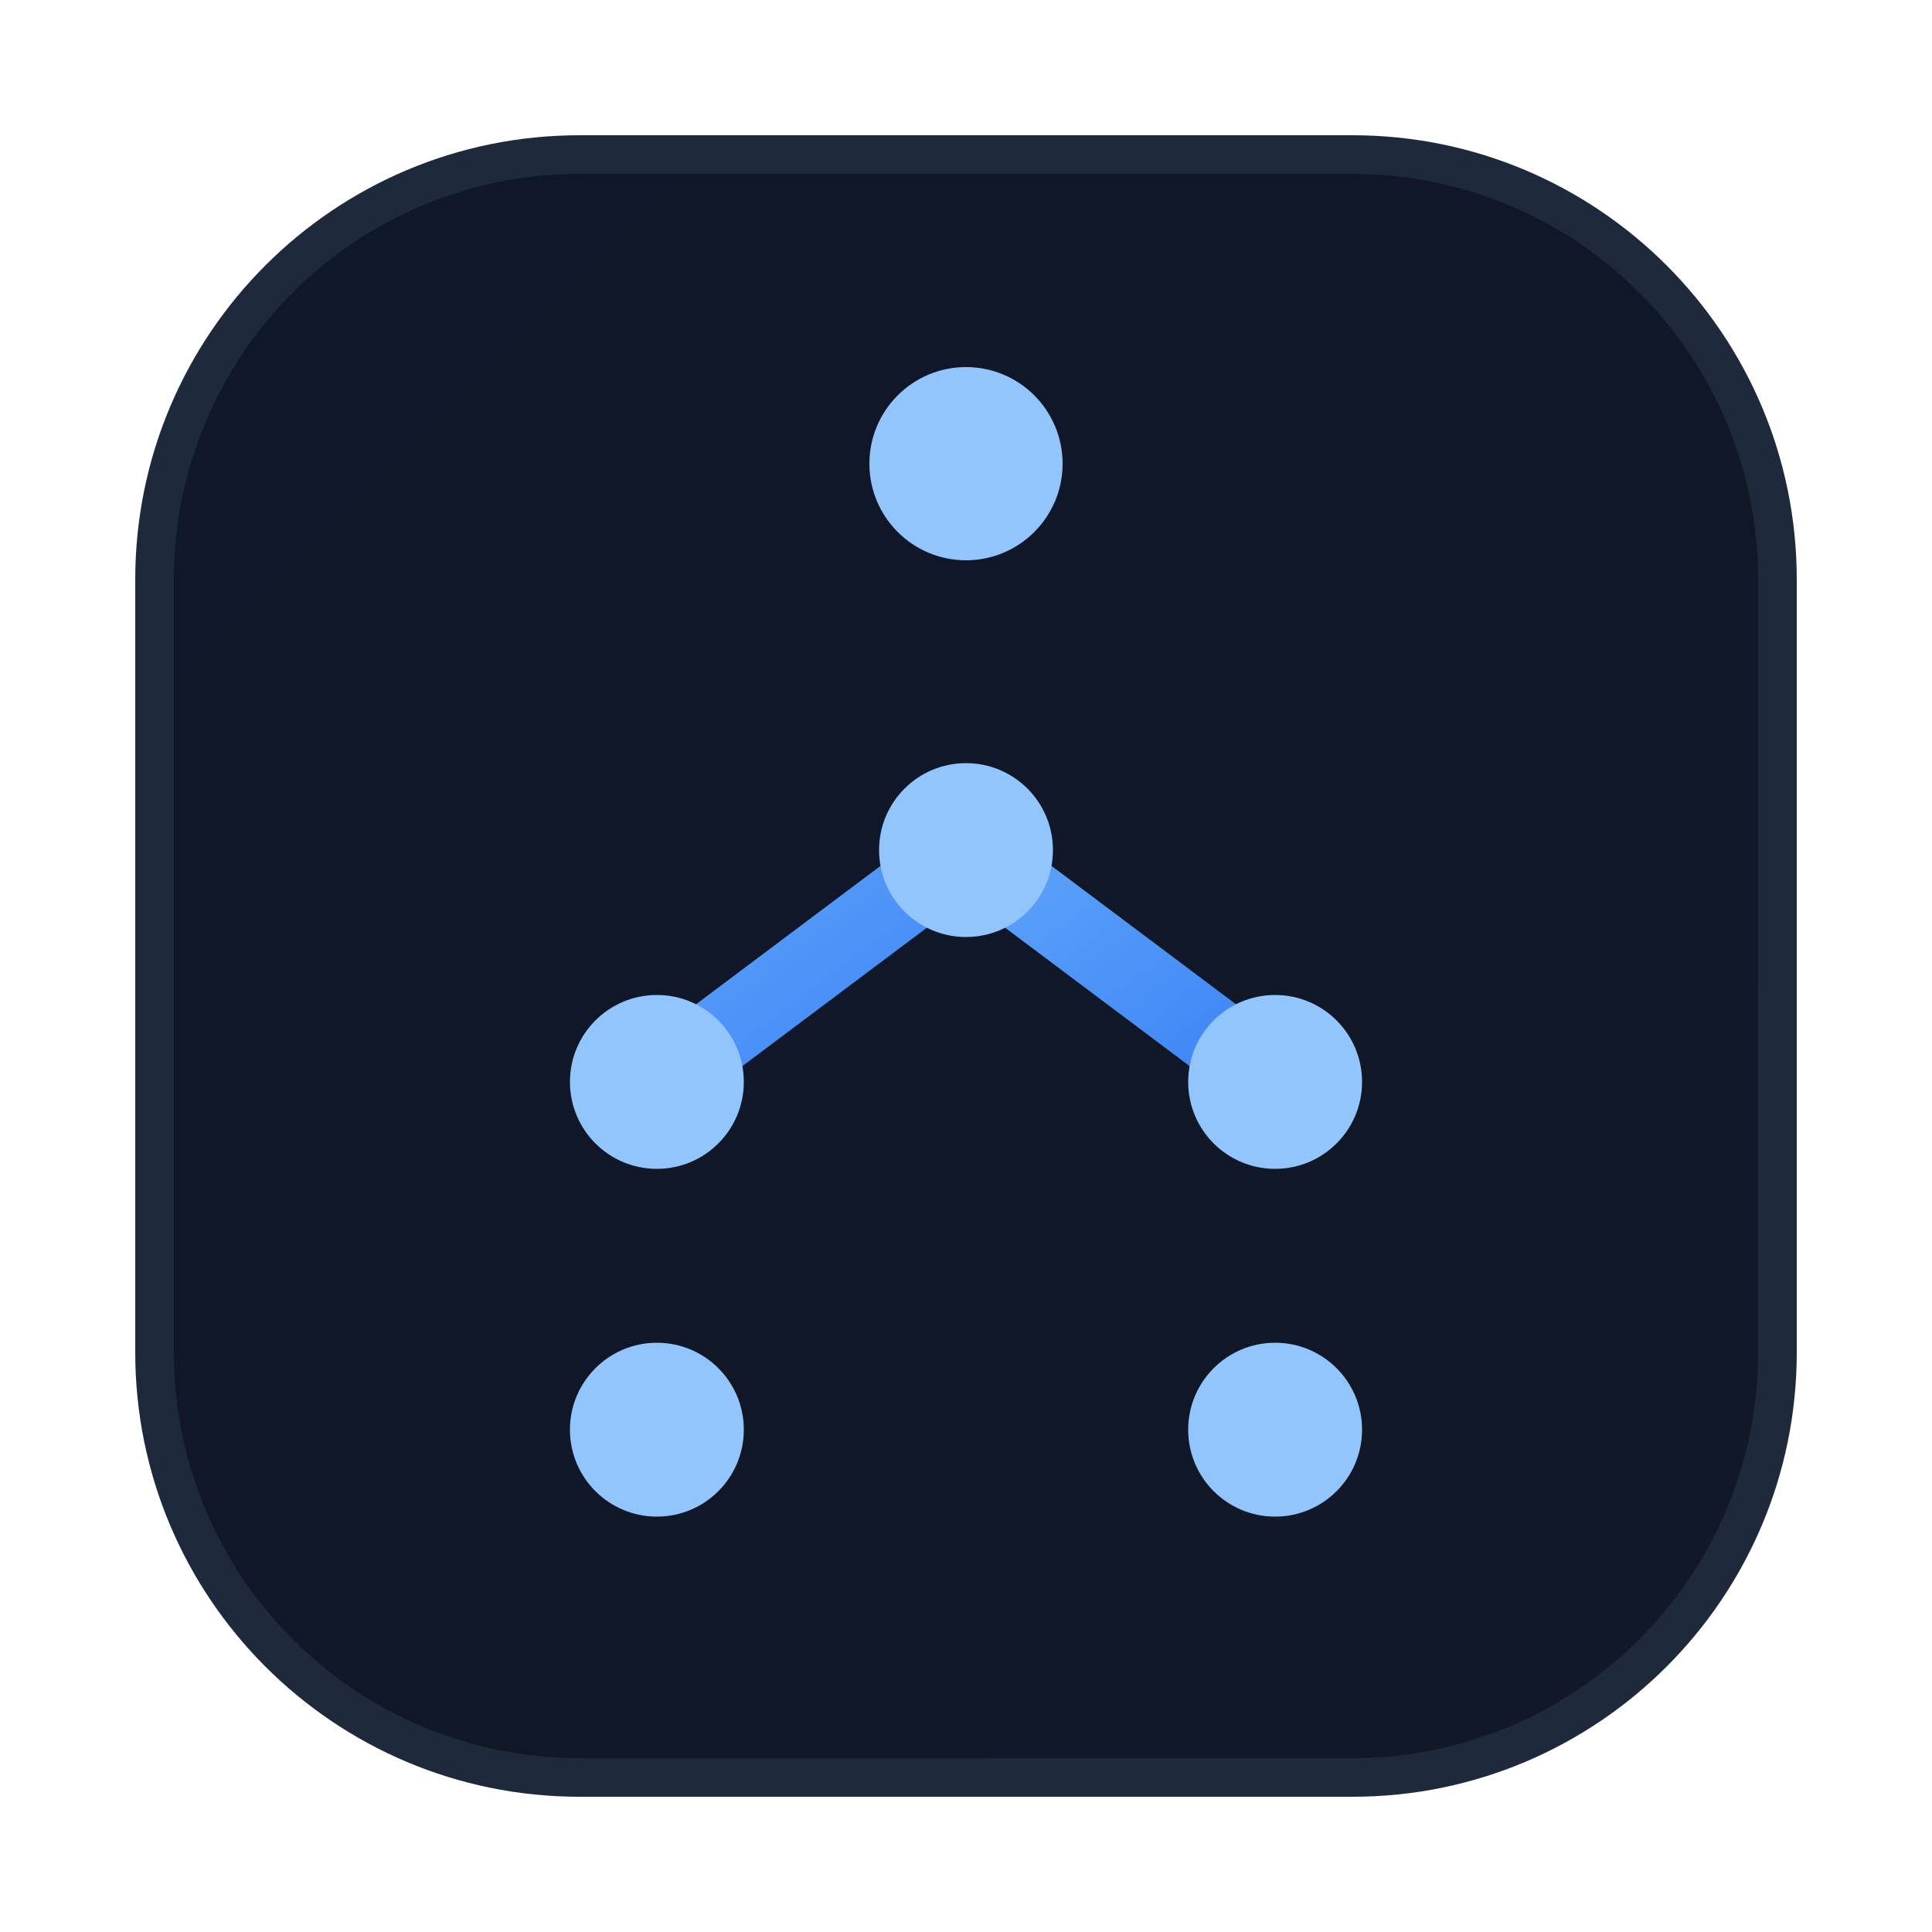
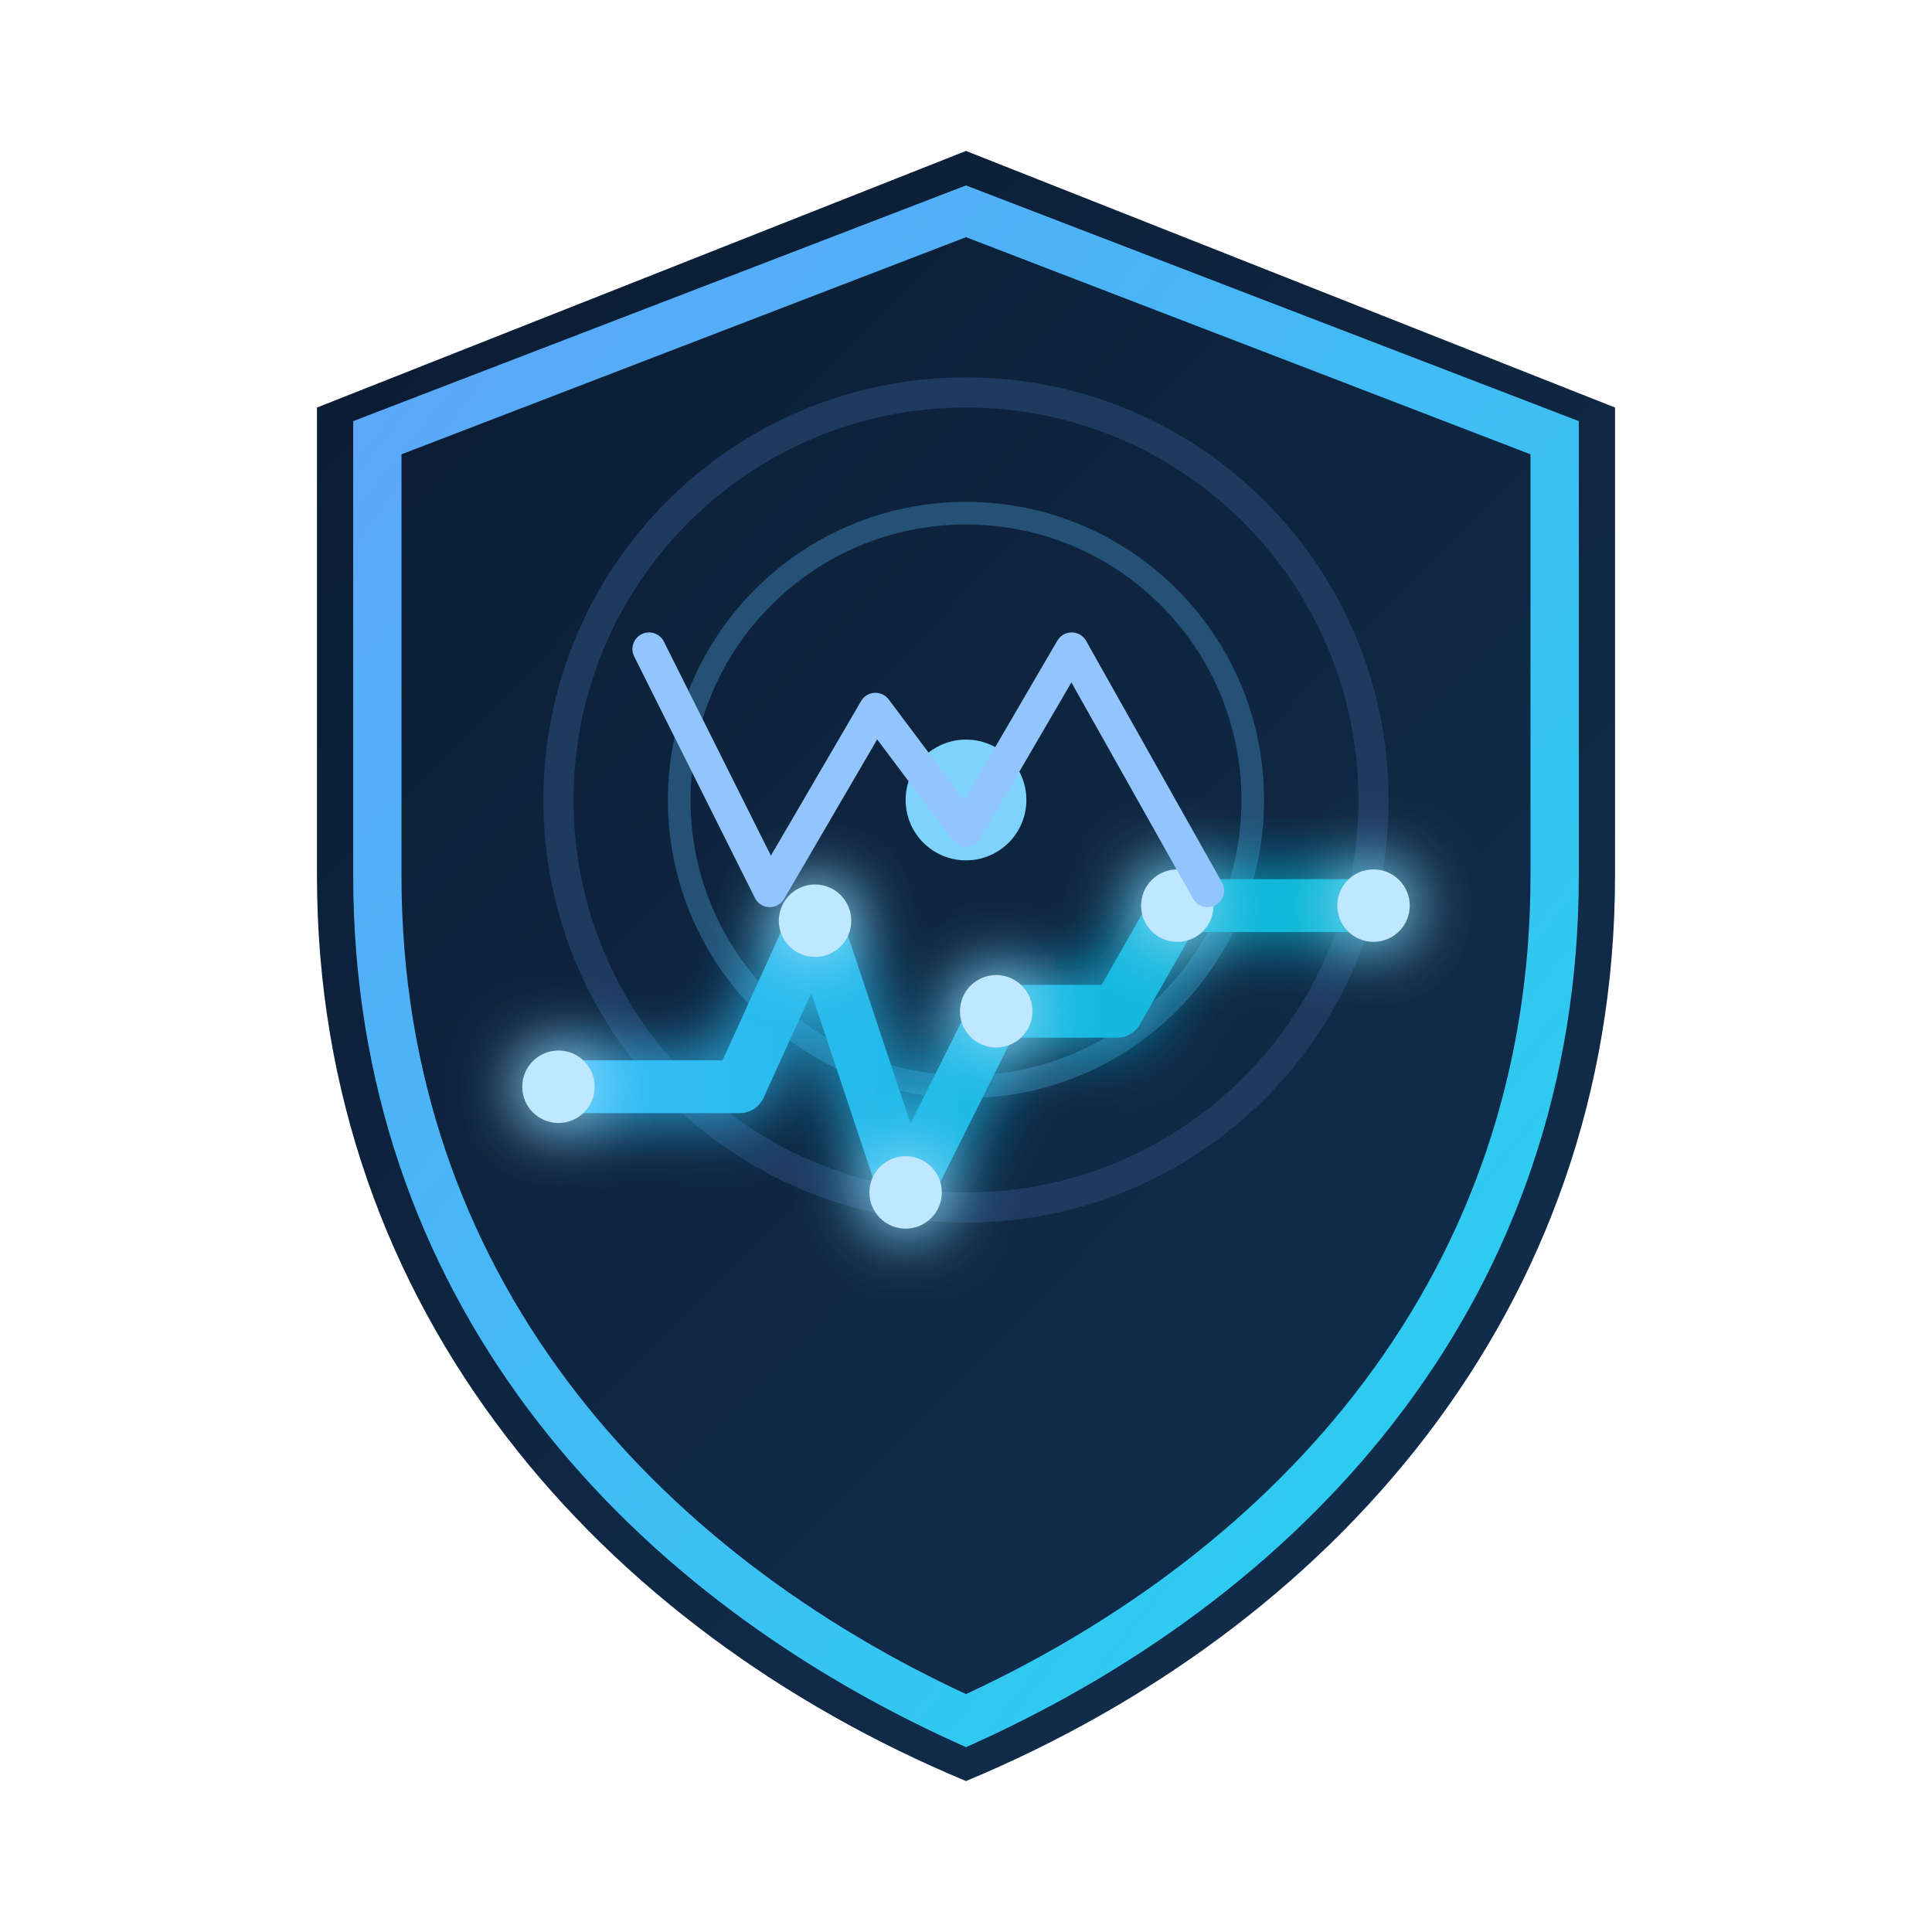
- <svg xmlns="http://www.w3.org/2000/svg" viewBox="0 0 100 100">
+ <svg xmlns="http://www.w3.org/2000/svg" viewBox="0 0 128 128" role="img" aria-labelledby="title desc">
  <defs>
-     <linearGradient id="bg" x1="0%" y1="0%" x2="100%" y2="100%">
-       <stop offset="0%" stop-color="#0F172A" />
-       <stop offset="100%" stop-color="#111827" />
+     <linearGradient id="bg" x1="10%" y1="0%" x2="90%" y2="100%">
+       <stop offset="0%" stop-color="#0a1c33" />
+       <stop offset="55%" stop-color="#0f2743" />
+       <stop offset="100%" stop-color="#112f4e" />
    </linearGradient>
-     <linearGradient id="accent" x1="0%" y1="0%" x2="100%" y2="100%">
-       <stop offset="0%" stop-color="#60A5FA" />
-       <stop offset="100%" stop-color="#3B82F6" />
+     <linearGradient id="rim" x1="0%" y1="0%" x2="100%" y2="100%">
+       <stop offset="0%" stop-color="#60a5fa" />
+       <stop offset="100%" stop-color="#22d3ee" />
    </linearGradient>
+     <linearGradient id="pulse" x1="0%" y1="0%" x2="100%" y2="0%">
+       <stop offset="0%" stop-color="#38bdf8" />
+       <stop offset="100%" stop-color="#06b6d4" />
+     </linearGradient>
+     <filter id="softGlow" x="-30%" y="-30%" width="160%" height="160%">
+       <feGaussianBlur stdDeviation="2.2" result="blur" />
+       <feMerge>
+         <feMergeNode in="blur" />
+         <feMergeNode in="SourceGraphic" />
+       </feMerge>
+     </filter>
  </defs>
-   <rect x="8" y="8" width="84" height="84" rx="22" fill="url(#bg)" />
-   <rect x="8" y="8" width="84" height="84" rx="22" fill="none" stroke="#1E293B" stroke-width="2" />
-   <g fill="none" stroke="url(#accent)" stroke-width="4" stroke-linecap="round" stroke-linejoin="round">
-     <path d="M50 26V44" />
-     <path d="M50 44L34 56" />
-     <path d="M50 44L66 56" />
-     <path d="M34 56V72" />
-     <path d="M66 56V72" />
+   <path d="M64 10L107 27v31c0 29-19 50-43 60C40 108 21 87 21 58V27L64 10z" fill="url(#bg)" />
+   <path d="M64 14l39 15v29c0 27-17 46-39 56-22-10-39-29-39-56V29l39-15z" fill="none" stroke="url(#rim)" stroke-width="3.2" />
+   <circle cx="64" cy="53" r="27" fill="none" stroke="#1e3a5f" stroke-width="2" />
+   <circle cx="64" cy="53" r="19" fill="none" stroke="#245175" stroke-width="1.5" />
+   <circle cx="64" cy="53" r="4" fill="#7dd3fc" />
+   <g fill="none" stroke="url(#pulse)" stroke-width="3.5" stroke-linecap="round" stroke-linejoin="round" filter="url(#softGlow)">
+     <path d="M37 72h12l5-11 6 18 6-12h8l4-7h13" />
  </g>
-   <g fill="#93C5FD">
-     <circle cx="50" cy="24" r="5" />
-     <circle cx="50" cy="44" r="4.5" />
-     <circle cx="34" cy="56" r="4.5" />
-     <circle cx="66" cy="56" r="4.5" />
-     <circle cx="34" cy="74" r="4.5" />
-     <circle cx="66" cy="74" r="4.5" />
+   <g fill="#bfe7ff" filter="url(#softGlow)">
+     <circle cx="37" cy="72" r="2.4" />
+     <circle cx="54" cy="61" r="2.4" />
+     <circle cx="60" cy="79" r="2.4" />
+     <circle cx="66" cy="67" r="2.4" />
+     <circle cx="78" cy="60" r="2.4" />
+     <circle cx="91" cy="60" r="2.4" />
  </g>
+   <path d="M43 43l8 16 7-12 6 8 7-12 9 16" fill="none" stroke="#93c5fd" stroke-width="2.2" stroke-linecap="round" stroke-linejoin="round" />
</svg>
